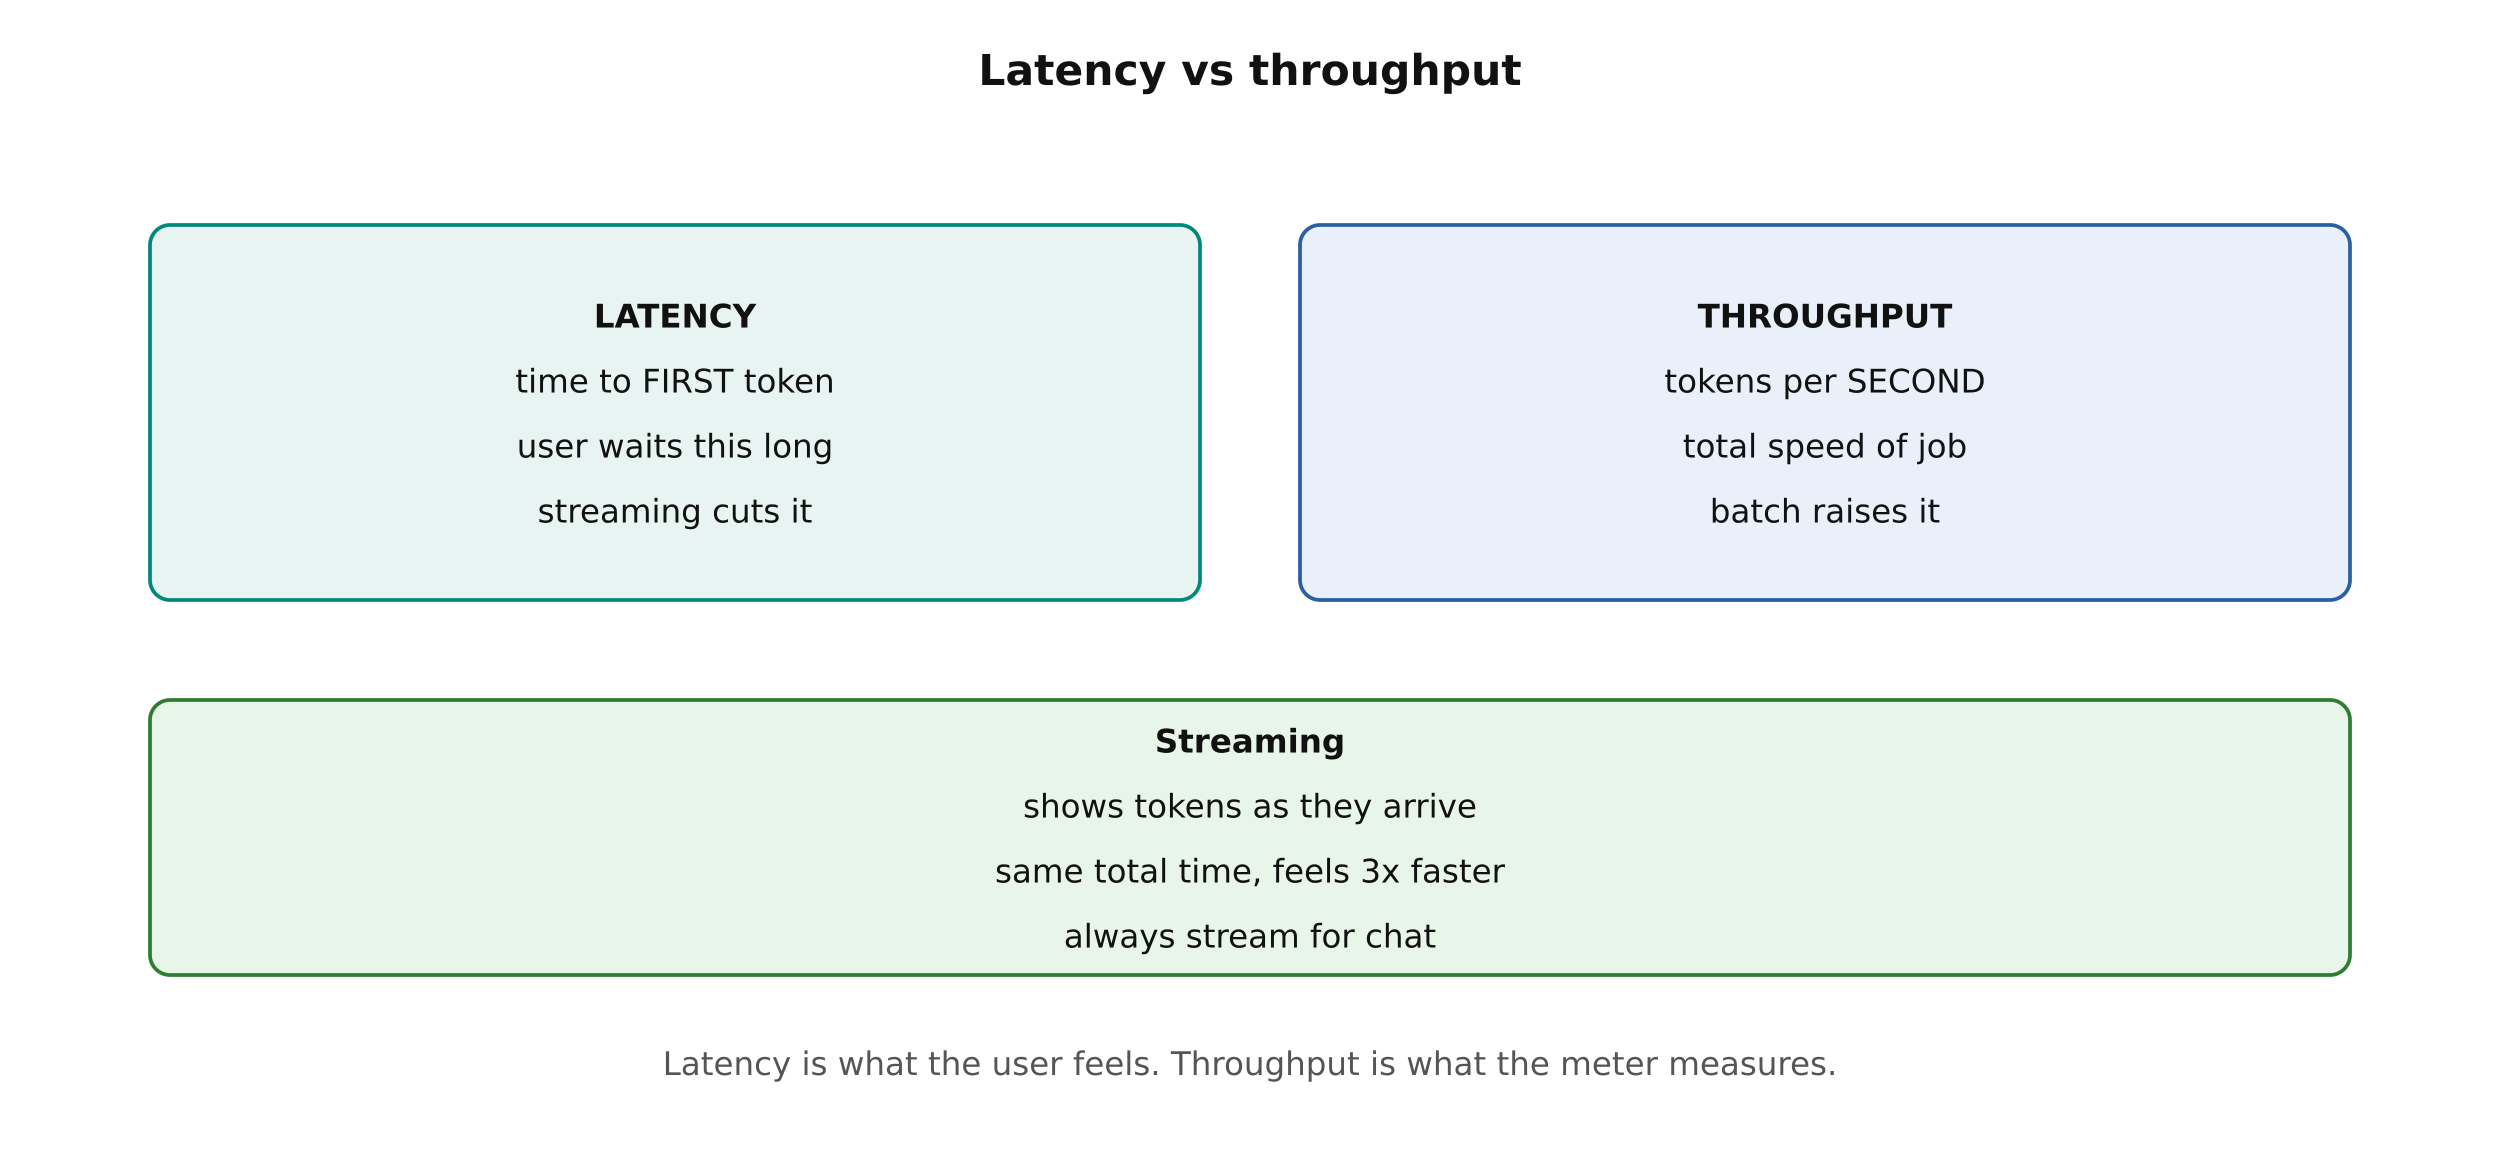
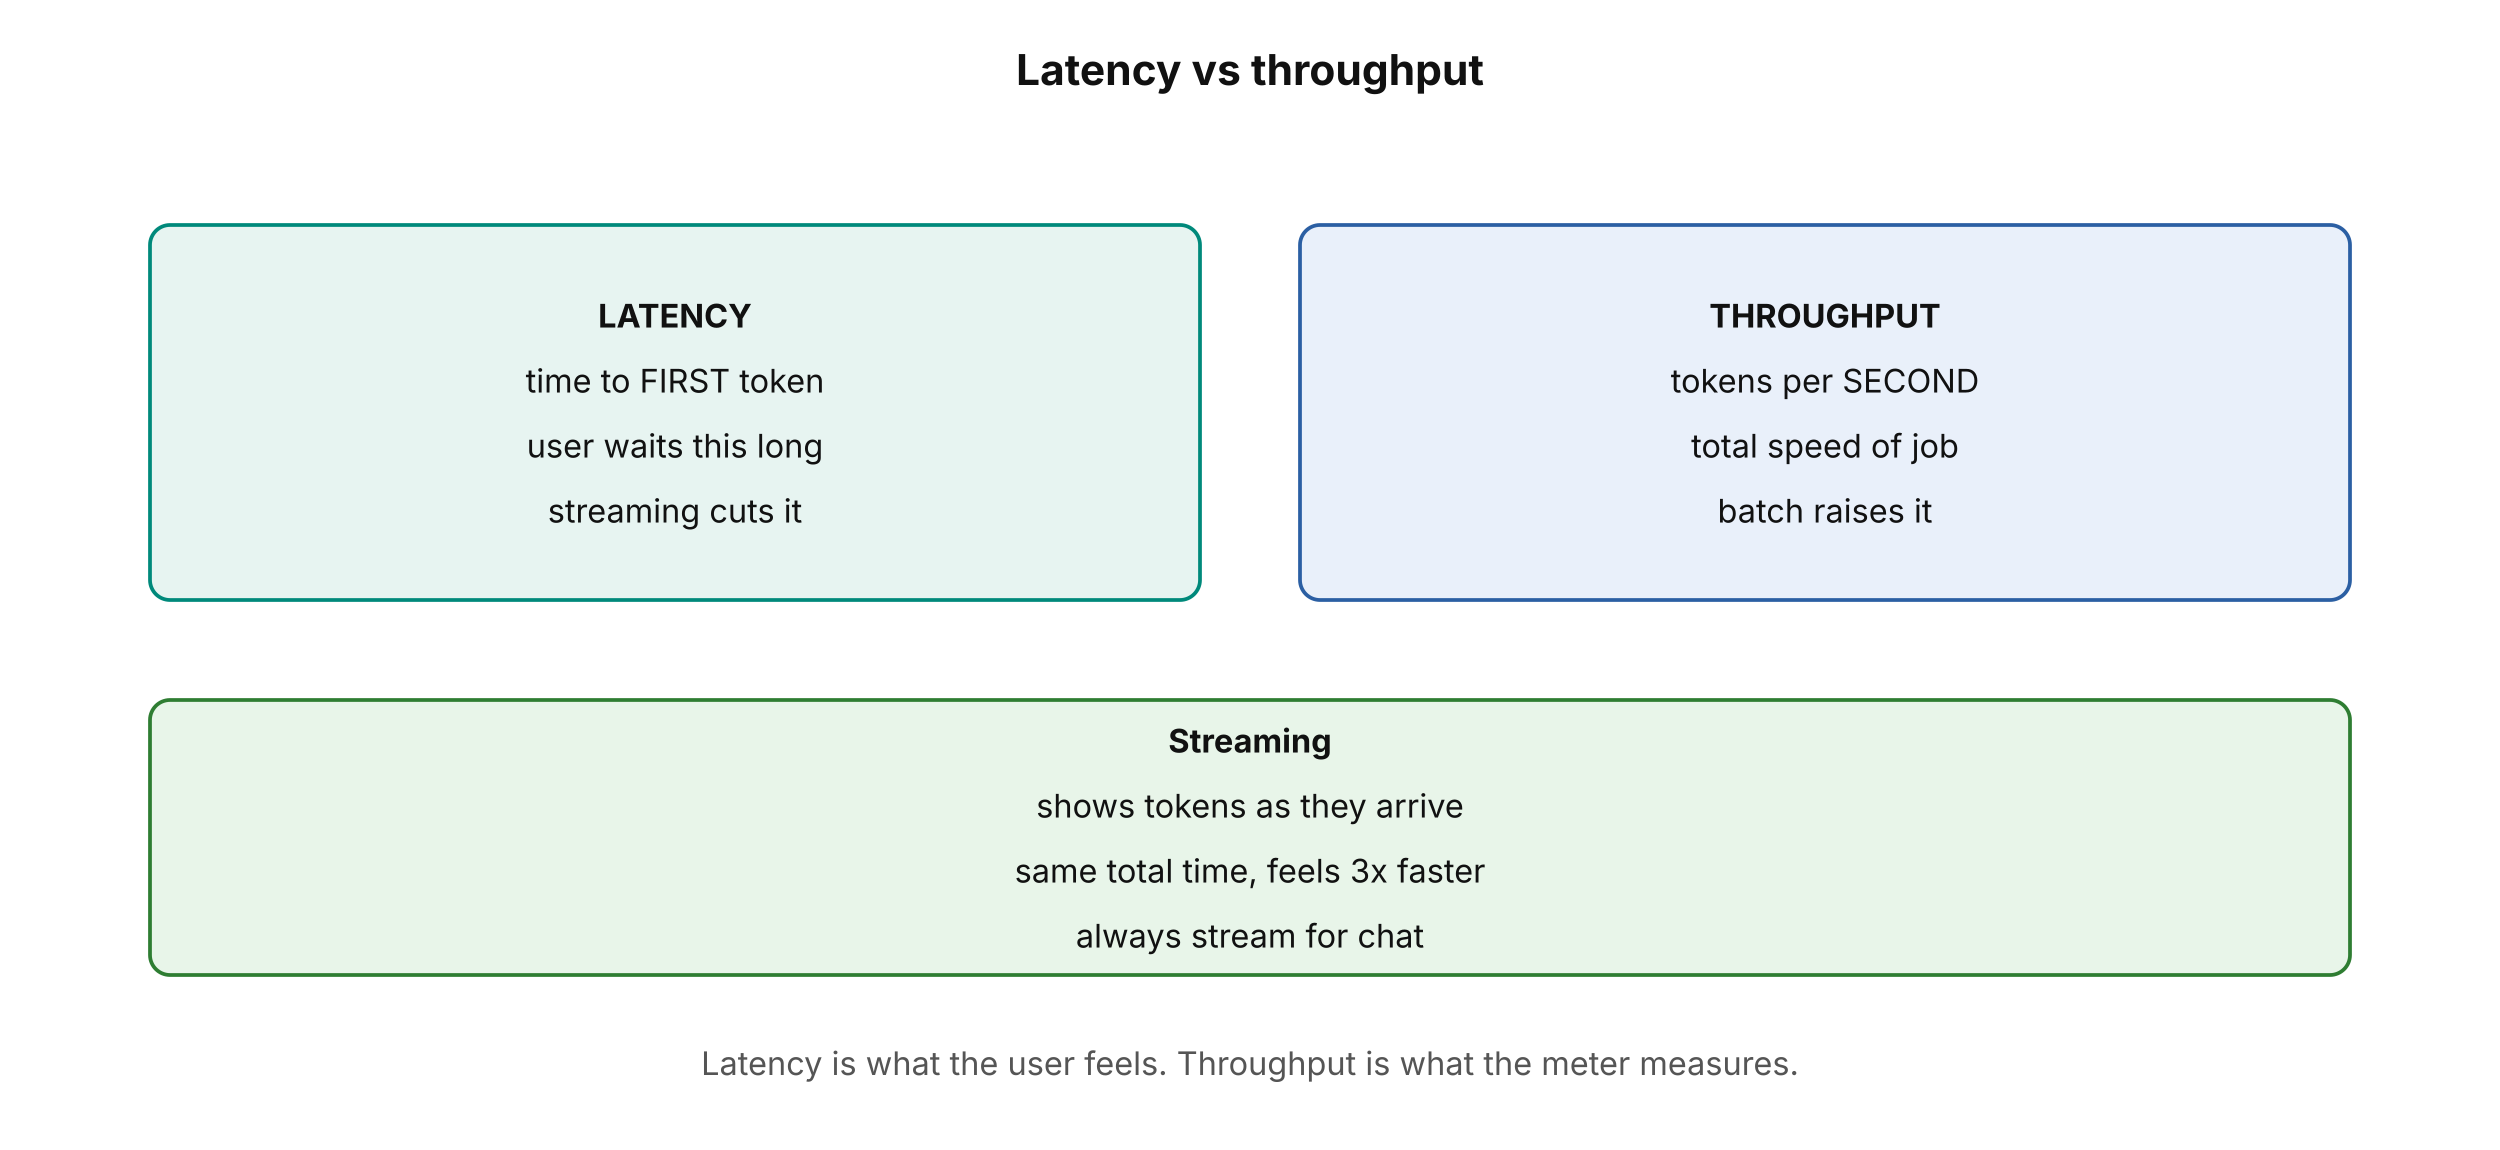
- <svg xmlns="http://www.w3.org/2000/svg" width="100%" viewBox="0 0 1000 460" role="img" style="background:#ffffff;font-family:DejaVu Sans,Verdana,sans-serif" aria-label="Latency is time to first token; throughput is tokens per second; streaming improves perceived speed">
+ <svg xmlns="http://www.w3.org/2000/svg" width="100%" viewBox="0 0 1000 460" role="img" style="background:#ffffff;font-family:'Anthropic Sans',Inter,'Source Sans 3','IBM Plex Sans',sans-serif" aria-label="Latency is time to first token; throughput is tokens per second; streaming improves perceived speed">
  <defs>
    <marker id="ah" viewBox="0 0 10 10" refX="8" refY="5" markerWidth="7" markerHeight="7" orient="auto-start-reverse">
      <path d="M0,0 L10,5 L0,10 z" fill="#666666" />
    </marker>
  </defs>
  <text x="500" y="34" text-anchor="middle" font-size="17" fill="#111111" font-weight="bold">Latency vs throughput</text>
  <rect x="60" y="90" width="420" height="150" rx="8" fill="#e7f4f1" stroke="#00897b" stroke-width="1.5" />
  <text x="270" y="131" text-anchor="middle" font-size="13" fill="#111111" font-weight="bold">LATENCY</text>
  <text x="270" y="157" text-anchor="middle" font-size="13" fill="#111111">time to FIRST token</text>
  <text x="270" y="183" text-anchor="middle" font-size="13" fill="#111111">user waits this long</text>
  <text x="270" y="209" text-anchor="middle" font-size="13" fill="#111111">streaming cuts it</text>
  <rect x="520" y="90" width="420" height="150" rx="8" fill="#e9f0fa" stroke="#2b5fa3" stroke-width="1.5" />
  <text x="730" y="131" text-anchor="middle" font-size="13" fill="#111111" font-weight="bold">THROUGHPUT</text>
  <text x="730" y="157" text-anchor="middle" font-size="13" fill="#111111">tokens per SECOND</text>
  <text x="730" y="183" text-anchor="middle" font-size="13" fill="#111111">total speed of job</text>
  <text x="730" y="209" text-anchor="middle" font-size="13" fill="#111111">batch raises it</text>
  <rect x="60" y="280" width="880" height="110" rx="8" fill="#e8f5e9" stroke="#2e7d32" stroke-width="1.5" />
  <text x="500" y="301" text-anchor="middle" font-size="13" fill="#111111" font-weight="bold">Streaming</text>
  <text x="500" y="327" text-anchor="middle" font-size="13" fill="#111111">shows tokens as they arrive</text>
  <text x="500" y="353" text-anchor="middle" font-size="13" fill="#111111">same total time, feels 3x faster</text>
  <text x="500" y="379" text-anchor="middle" font-size="13" fill="#111111">always stream for chat</text>
  <text x="500" y="430" text-anchor="middle" font-size="13" fill="#555555">Latency is what the user feels. Throughput is what the meter measures.</text>
</svg>
